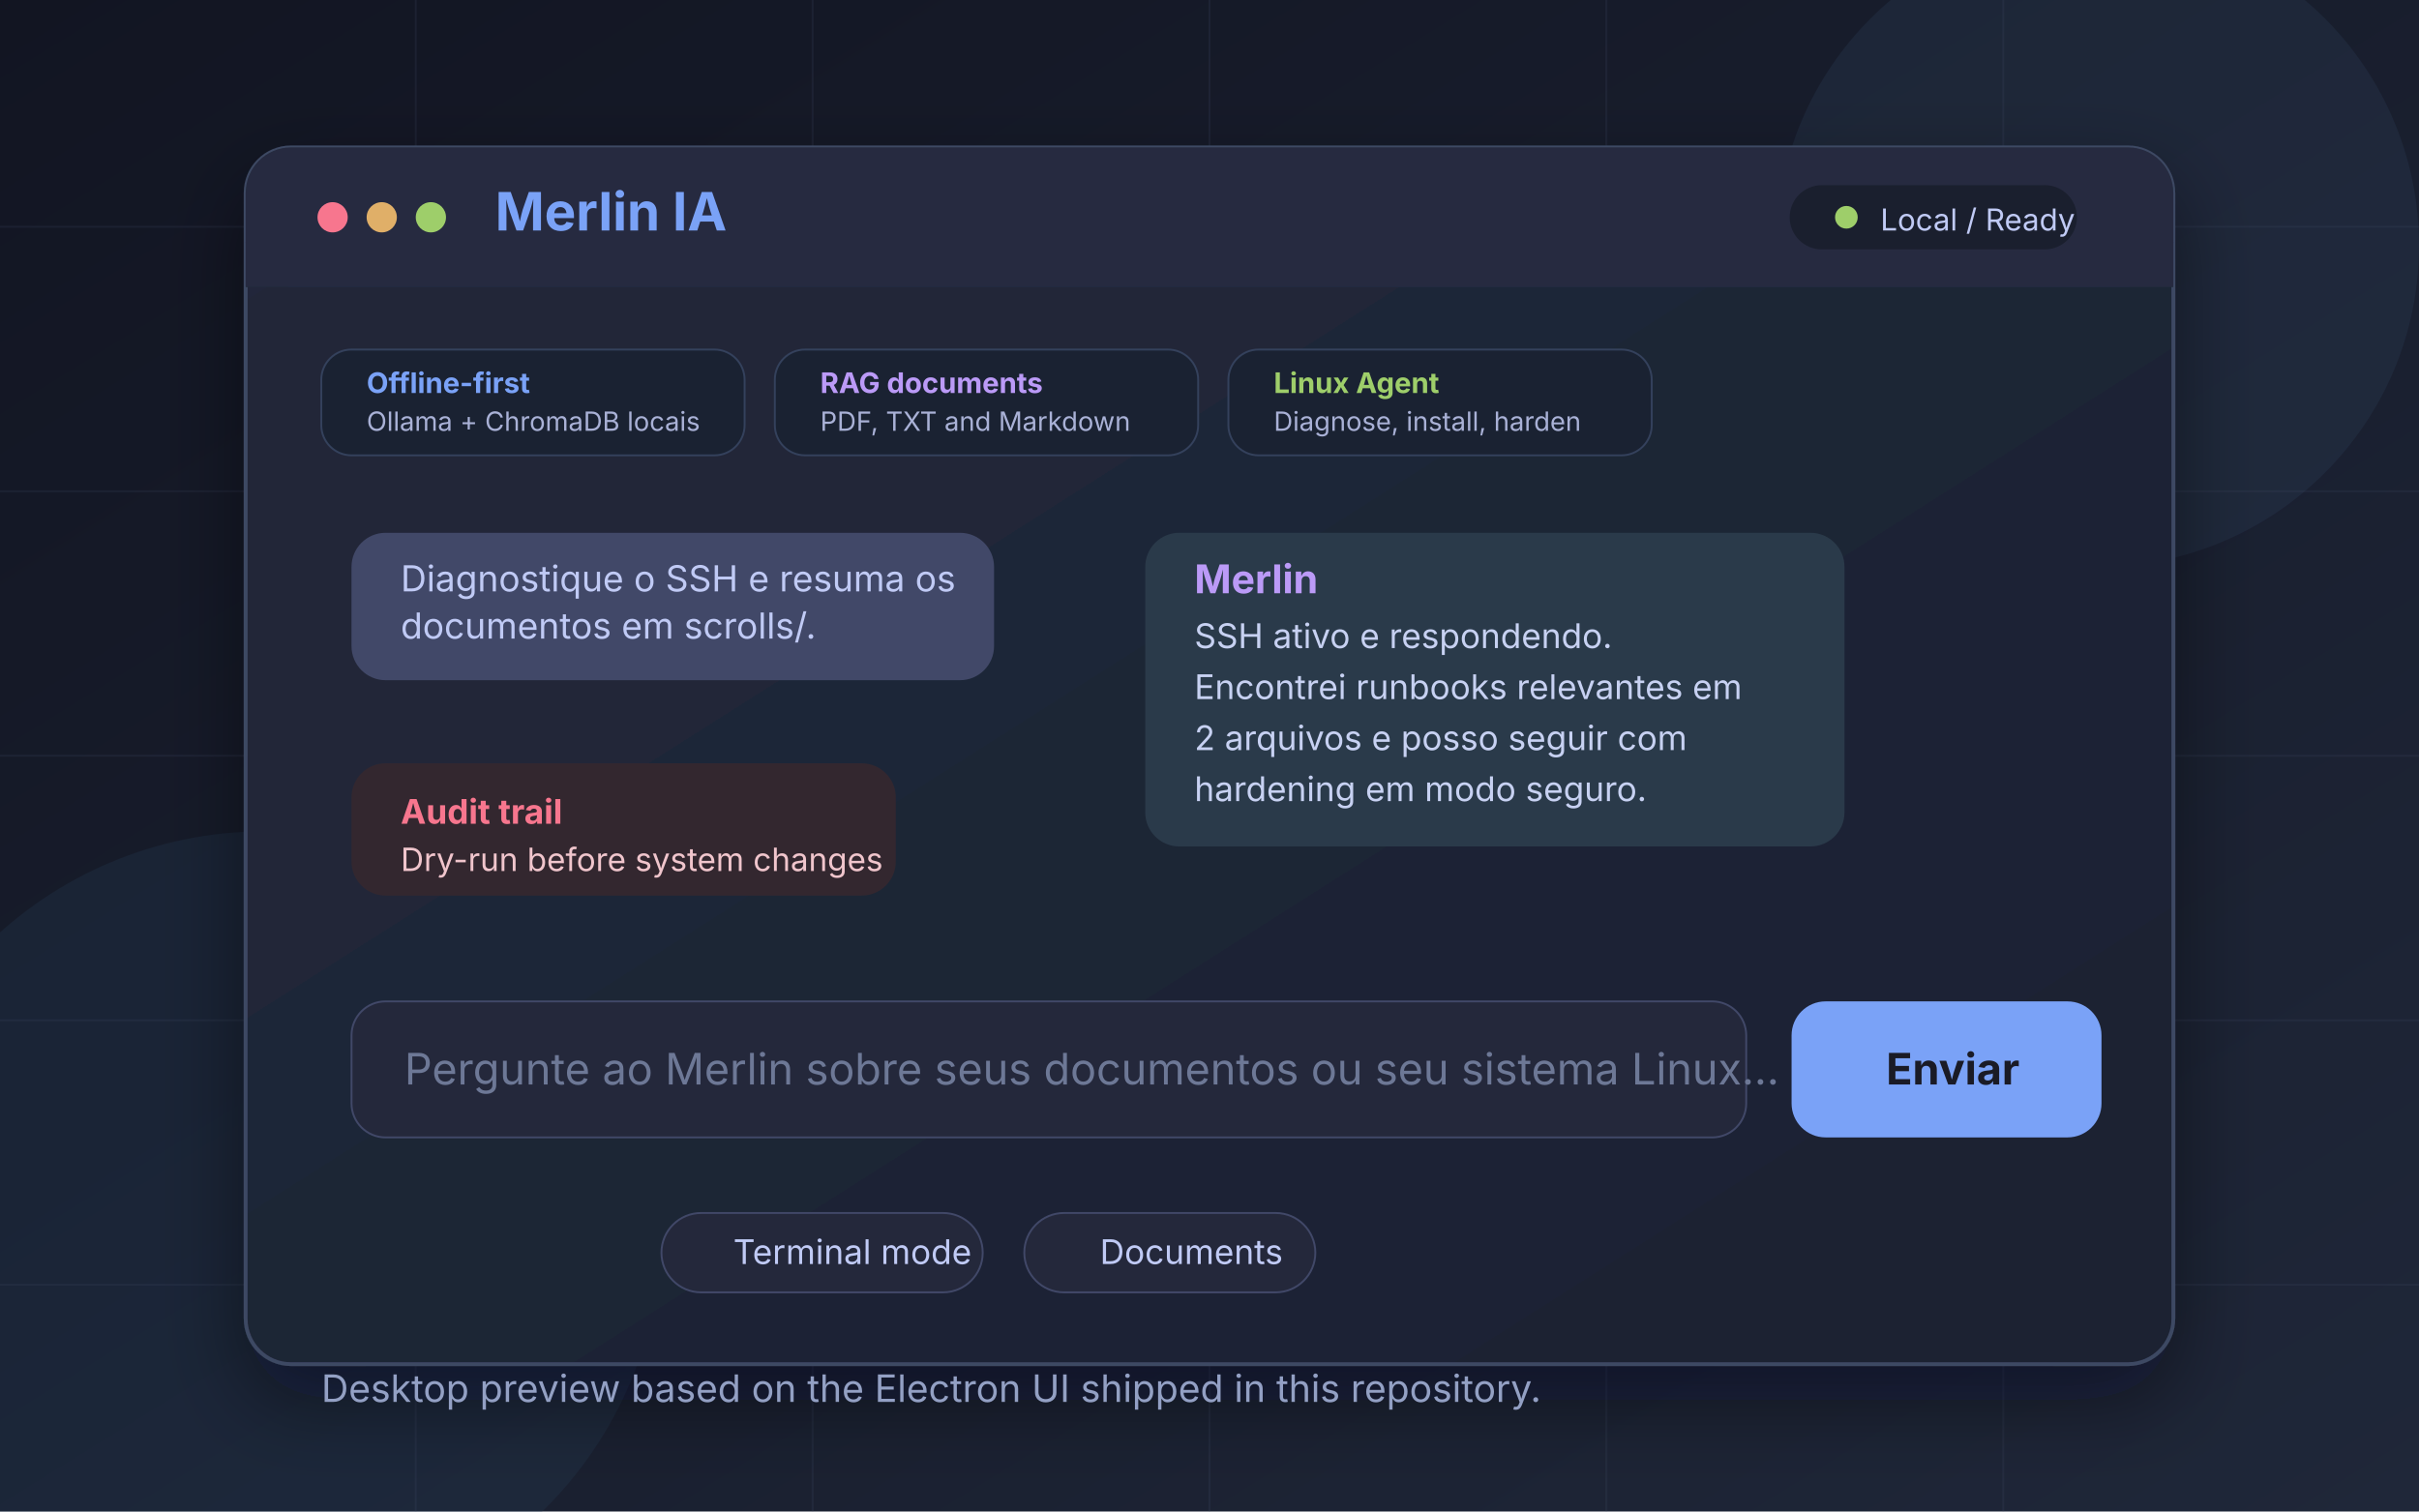
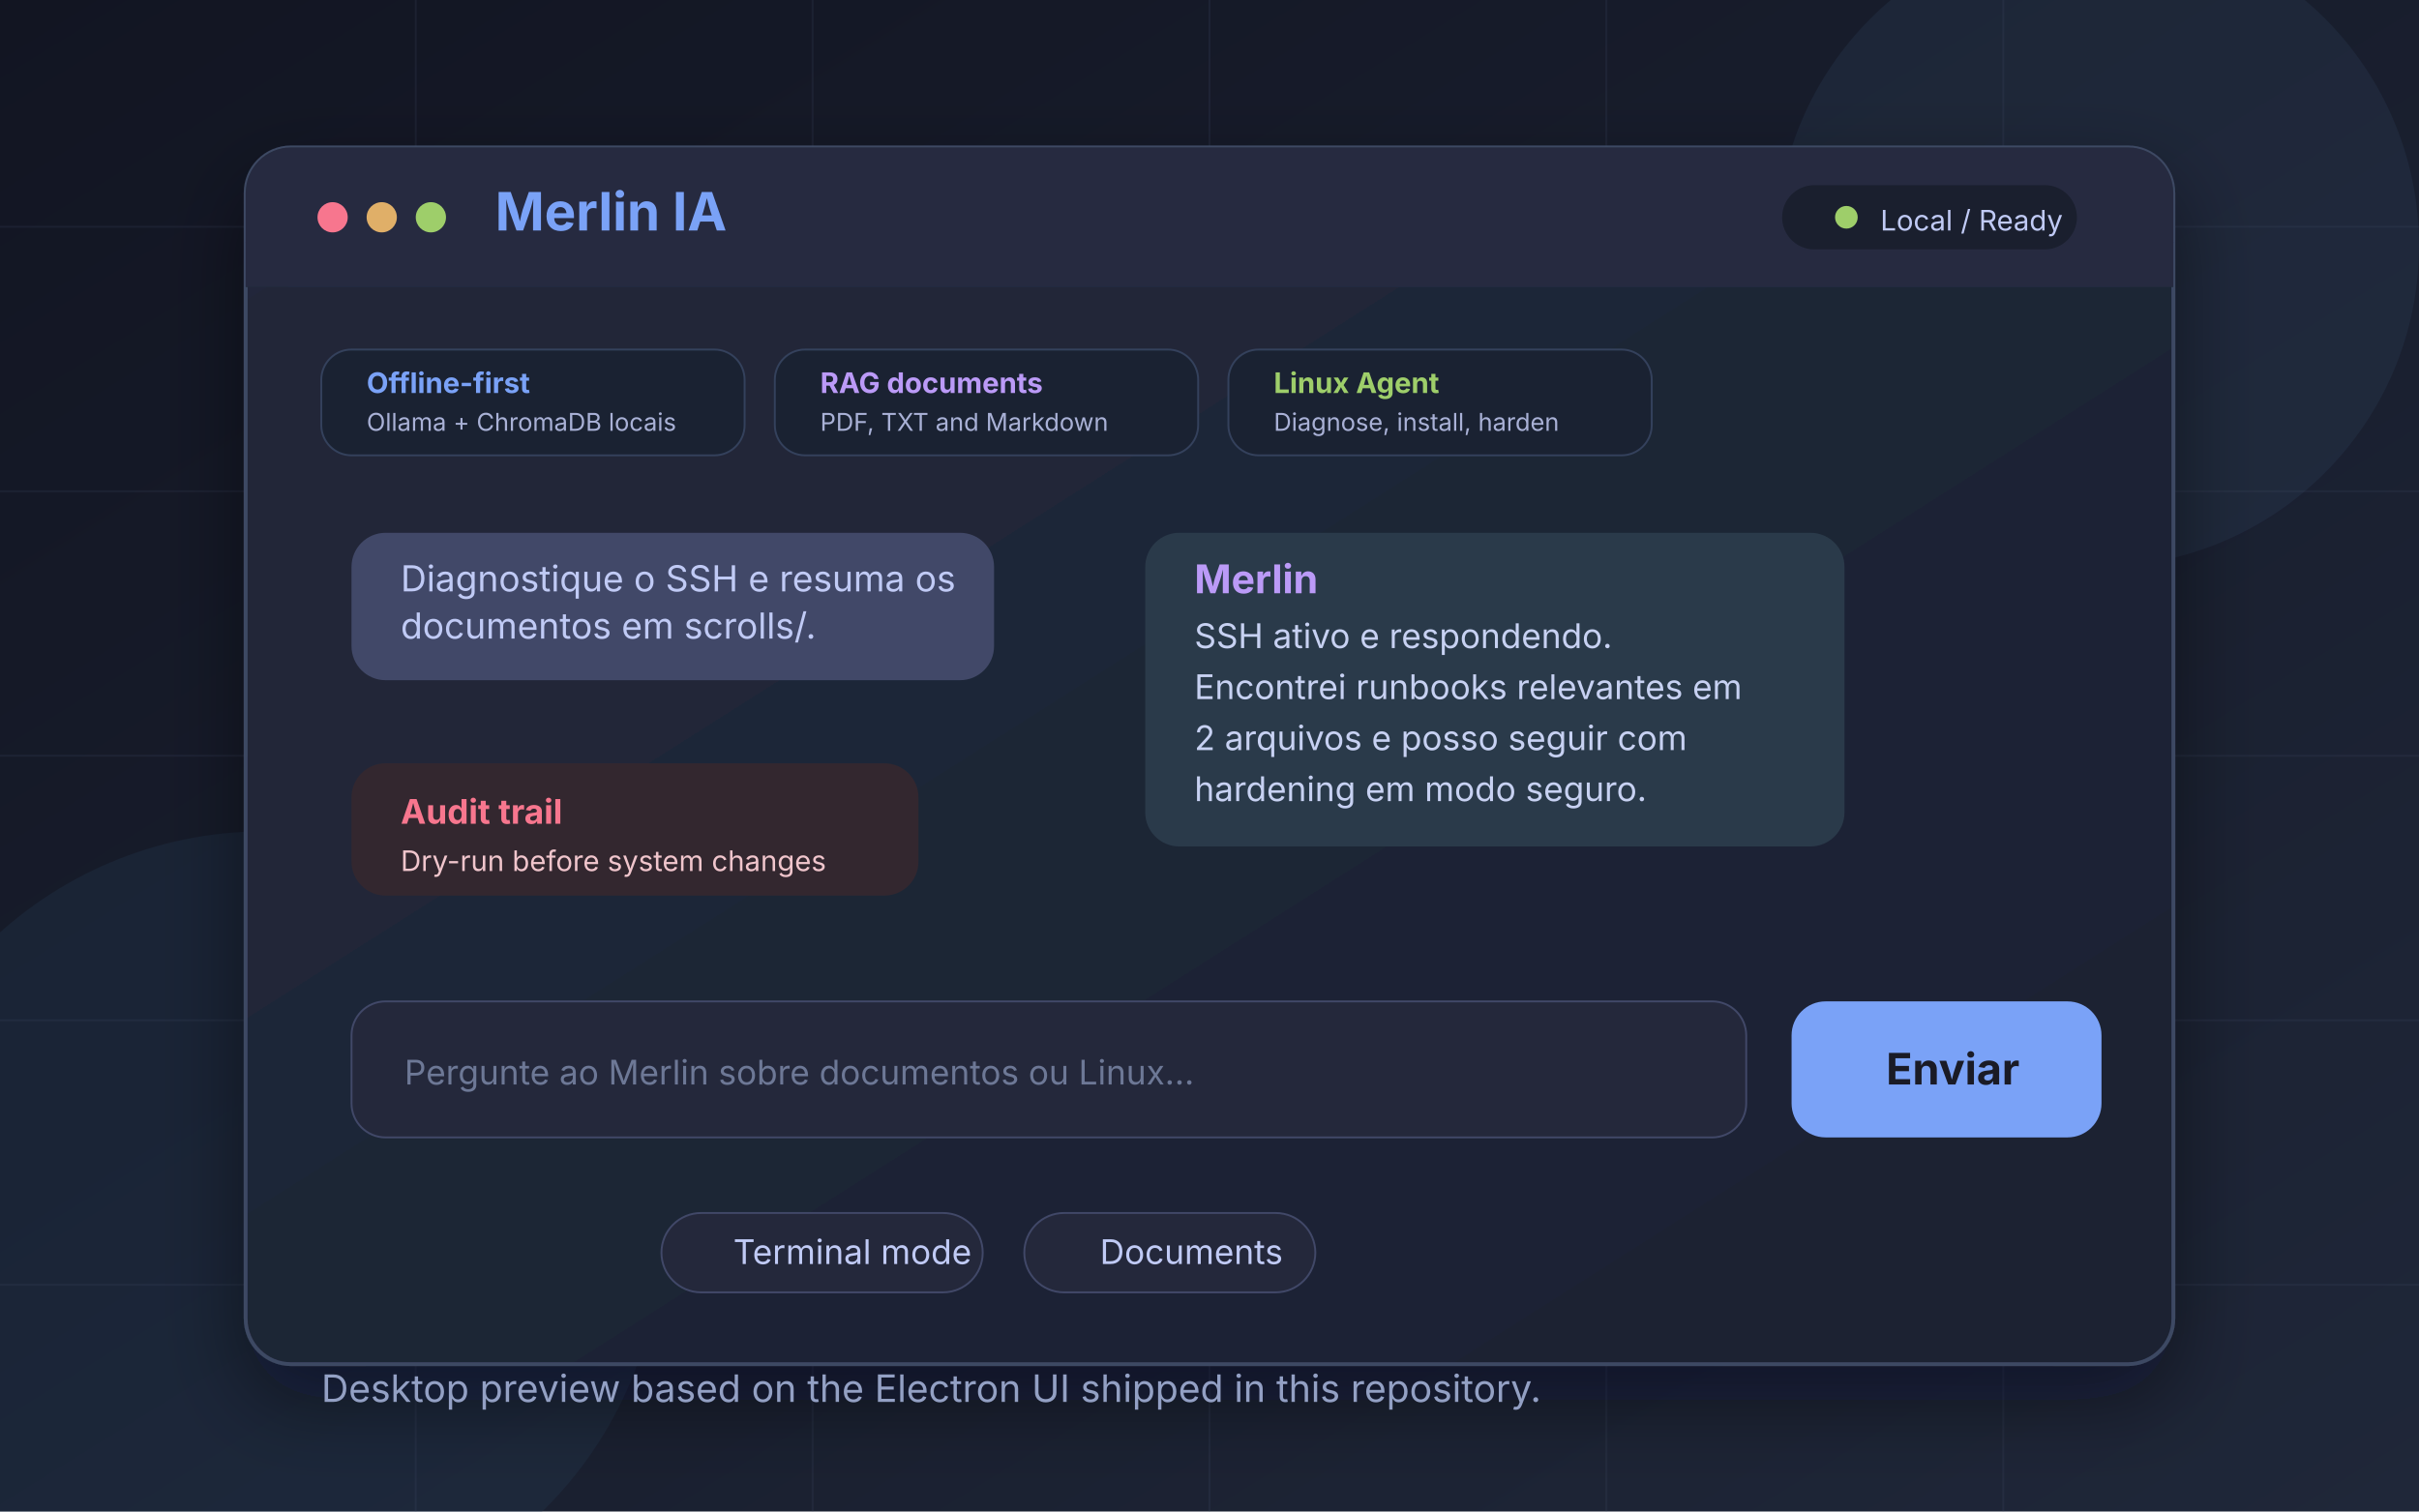
<svg xmlns="http://www.w3.org/2000/svg" viewBox="0 0 1280 800" role="img" aria-labelledby="title desc">
  <defs>
    <linearGradient id="bg" x1="0%" y1="0%" x2="100%" y2="100%">
      <stop offset="0%" stop-color="#121522" />
      <stop offset="100%" stop-color="#1f2739" />
    </linearGradient>
    <linearGradient id="panel" x1="0%" y1="0%" x2="100%" y2="100%">
      <stop offset="0%" stop-color="#22283a" />
      <stop offset="100%" stop-color="#1b2232" />
    </linearGradient>
    <filter id="shadow" x="-20%" y="-20%" width="140%" height="140%">
      <feDropShadow dx="0" dy="18" stdDeviation="22" flood-color="#0b0d15" flood-opacity="0.45" />
    </filter>
  </defs>
  <rect width="1280" height="800" fill="url(#bg)" />
  <circle cx="1110" cy="130" r="170" fill="#314866" opacity="0.22" />
  <circle cx="140" cy="650" r="210" fill="#284562" opacity="0.20" />
  <path d="M0 120h1280" stroke="#44506a" stroke-opacity="0.18" />
  <path d="M0 260h1280" stroke="#44506a" stroke-opacity="0.18" />
  <path d="M0 400h1280" stroke="#44506a" stroke-opacity="0.18" />
  <path d="M0 540h1280" stroke="#44506a" stroke-opacity="0.18" />
  <path d="M0 680h1280" stroke="#44506a" stroke-opacity="0.18" />
  <path d="M220 0v800" stroke="#44506a" stroke-opacity="0.18" />
  <path d="M430 0v800" stroke="#44506a" stroke-opacity="0.18" />
  <path d="M640 0v800" stroke="#44506a" stroke-opacity="0.18" />
  <path d="M850 0v800" stroke="#44506a" stroke-opacity="0.18" />
  <path d="M1060 0v800" stroke="#44506a" stroke-opacity="0.18" />
  <g filter="url(#shadow)">
    <rect x="130" y="78" width="1020" height="644" rx="24" fill="url(#panel)" stroke="#3e4864" stroke-width="2" />
    <rect x="130" y="78" width="1020" height="74" rx="24" fill="#252c3f" />
    <rect x="130" y="128" width="1020" height="24" fill="#252c3f" />
  </g>
  <circle cx="176" cy="115" r="8" fill="#f7768e" />
  <circle cx="202" cy="115" r="8" fill="#e0af68" />
  <circle cx="228" cy="115" r="8" fill="#9ece6a" />
  <text x="262" y="122" fill="#7aa2f7" font-family="system-ui, -apple-system, BlinkMacSystemFont, Segoe UI, sans-serif" font-size="28" font-weight="700">Merlin IA</text>
-   <rect x="947" y="98" width="152" height="34" rx="17" fill="#1a1f2e" />
+   <rect x="943" y="98" width="156" height="34" rx="17" fill="#1a1f2e" />
  <circle cx="977" cy="115" r="6" fill="#9ece6a" />
-   <text x="995" y="122" fill="#c0caf5" font-family="system-ui, -apple-system, BlinkMacSystemFont, Segoe UI, sans-serif" font-size="16">Local / Ready</text>
+   <text x="995" y="122" fill="#c0caf5" font-family="system-ui, -apple-system, BlinkMacSystemFont, Segoe UI, sans-serif" font-size="15">Local / Ready</text>
  <rect x="170" y="185" width="224" height="56" rx="16" fill="#1a2232" stroke="#34415c" />
  <text x="194" y="208" fill="#7aa2f7" font-family="system-ui, -apple-system, BlinkMacSystemFont, Segoe UI, sans-serif" font-size="15" font-weight="700">Offline-first</text>
-   <text x="194" y="228" fill="#a9b1d6" font-family="system-ui, -apple-system, BlinkMacSystemFont, Segoe UI, sans-serif" font-size="14">Ollama + ChromaDB locais</text>
+   <text x="194" y="228" fill="#a9b1d6" font-family="system-ui, -apple-system, BlinkMacSystemFont, Segoe UI, sans-serif" font-size="13">Ollama + ChromaDB locais</text>
  <rect x="410" y="185" width="224" height="56" rx="16" fill="#1a2232" stroke="#34415c" />
  <text x="434" y="208" fill="#bb9af7" font-family="system-ui, -apple-system, BlinkMacSystemFont, Segoe UI, sans-serif" font-size="15" font-weight="700">RAG documents</text>
-   <text x="434" y="228" fill="#a9b1d6" font-family="system-ui, -apple-system, BlinkMacSystemFont, Segoe UI, sans-serif" font-size="14">PDF, TXT and Markdown</text>
+   <text x="434" y="228" fill="#a9b1d6" font-family="system-ui, -apple-system, BlinkMacSystemFont, Segoe UI, sans-serif" font-size="13">PDF, TXT and Markdown</text>
  <rect x="650" y="185" width="224" height="56" rx="16" fill="#1a2232" stroke="#34415c" />
  <text x="674" y="208" fill="#9ece6a" font-family="system-ui, -apple-system, BlinkMacSystemFont, Segoe UI, sans-serif" font-size="15" font-weight="700">Linux Agent</text>
-   <text x="674" y="228" fill="#a9b1d6" font-family="system-ui, -apple-system, BlinkMacSystemFont, Segoe UI, sans-serif" font-size="14">Diagnose, install, harden</text>
+   <text x="674" y="228" fill="#a9b1d6" font-family="system-ui, -apple-system, BlinkMacSystemFont, Segoe UI, sans-serif" font-size="13">Diagnose, install, harden</text>
  <rect x="186" y="282" width="340" height="78" rx="18" fill="#414868" />
  <text x="212" y="313" fill="#c0caf5" font-family="system-ui, -apple-system, BlinkMacSystemFont, Segoe UI, sans-serif" font-size="19">Diagnostique o SSH e resuma os</text>
  <text x="212" y="338" fill="#c0caf5" font-family="system-ui, -apple-system, BlinkMacSystemFont, Segoe UI, sans-serif" font-size="19">documentos em scrolls/.</text>
  <rect x="606" y="282" width="370" height="166" rx="18" fill="#2a3a4a" />
  <text x="632" y="314" fill="#bb9af7" font-family="system-ui, -apple-system, BlinkMacSystemFont, Segoe UI, sans-serif" font-size="21" font-weight="700">Merlin</text>
  <text x="632" y="343" fill="#c7d1f2" font-family="system-ui, -apple-system, BlinkMacSystemFont, Segoe UI, sans-serif" font-size="18">SSH ativo e respondendo.</text>
  <text x="632" y="370" fill="#c7d1f2" font-family="system-ui, -apple-system, BlinkMacSystemFont, Segoe UI, sans-serif" font-size="18">Encontrei runbooks relevantes em</text>
  <text x="632" y="397" fill="#c7d1f2" font-family="system-ui, -apple-system, BlinkMacSystemFont, Segoe UI, sans-serif" font-size="18">2 arquivos e posso seguir com</text>
  <text x="632" y="424" fill="#c7d1f2" font-family="system-ui, -apple-system, BlinkMacSystemFont, Segoe UI, sans-serif" font-size="18">hardening em modo seguro.</text>
-   <rect x="186" y="404" width="288" height="70" rx="18" fill="#33272f" />
+   <rect x="186" y="404" width="300" height="70" rx="18" fill="#33272f" />
  <text x="212" y="436" fill="#f7768e" font-family="system-ui, -apple-system, BlinkMacSystemFont, Segoe UI, sans-serif" font-size="18" font-weight="700">Audit trail</text>
-   <text x="212" y="461" fill="#f0c5cc" font-family="system-ui, -apple-system, BlinkMacSystemFont, Segoe UI, sans-serif" font-size="17">Dry-run before system changes</text>
+   <text x="212" y="461" fill="#f0c5cc" font-family="system-ui, -apple-system, BlinkMacSystemFont, Segoe UI, sans-serif" font-size="15">Dry-run before system changes</text>
  <rect x="186" y="530" width="738" height="72" rx="18" fill="#24283b" stroke="#414868" />
-   <text x="214" y="574" fill="#6d7896" font-family="system-ui, -apple-system, BlinkMacSystemFont, Segoe UI, sans-serif" font-size="23">Pergunte ao Merlin sobre seus documentos ou seu sistema Linux...</text>
+   <text x="214" y="574" fill="#6d7896" font-family="system-ui, -apple-system, BlinkMacSystemFont, Segoe UI, sans-serif" font-size="18">Pergunte ao Merlin sobre documentos ou Linux...</text>
  <rect x="948" y="530" width="164" height="72" rx="18" fill="#7aa2f7" />
  <text x="998" y="574" fill="#1a1b26" font-family="system-ui, -apple-system, BlinkMacSystemFont, Segoe UI, sans-serif" font-size="23" font-weight="700">Enviar</text>
  <rect x="350" y="642" width="170" height="42" rx="21" fill="#24283b" stroke="#414868" />
  <text x="388" y="669" fill="#c0caf5" font-family="system-ui, -apple-system, BlinkMacSystemFont, Segoe UI, sans-serif" font-size="18">Terminal mode</text>
  <rect x="542" y="642" width="154" height="42" rx="21" fill="#24283b" stroke="#414868" />
  <text x="582" y="669" fill="#c0caf5" font-family="system-ui, -apple-system, BlinkMacSystemFont, Segoe UI, sans-serif" font-size="18">Documents</text>
  <text x="170" y="742" fill="#93a0c4" font-family="system-ui, -apple-system, BlinkMacSystemFont, Segoe UI, sans-serif" font-size="20">Desktop preview based on the Electron UI shipped in this repository.</text>
</svg>
